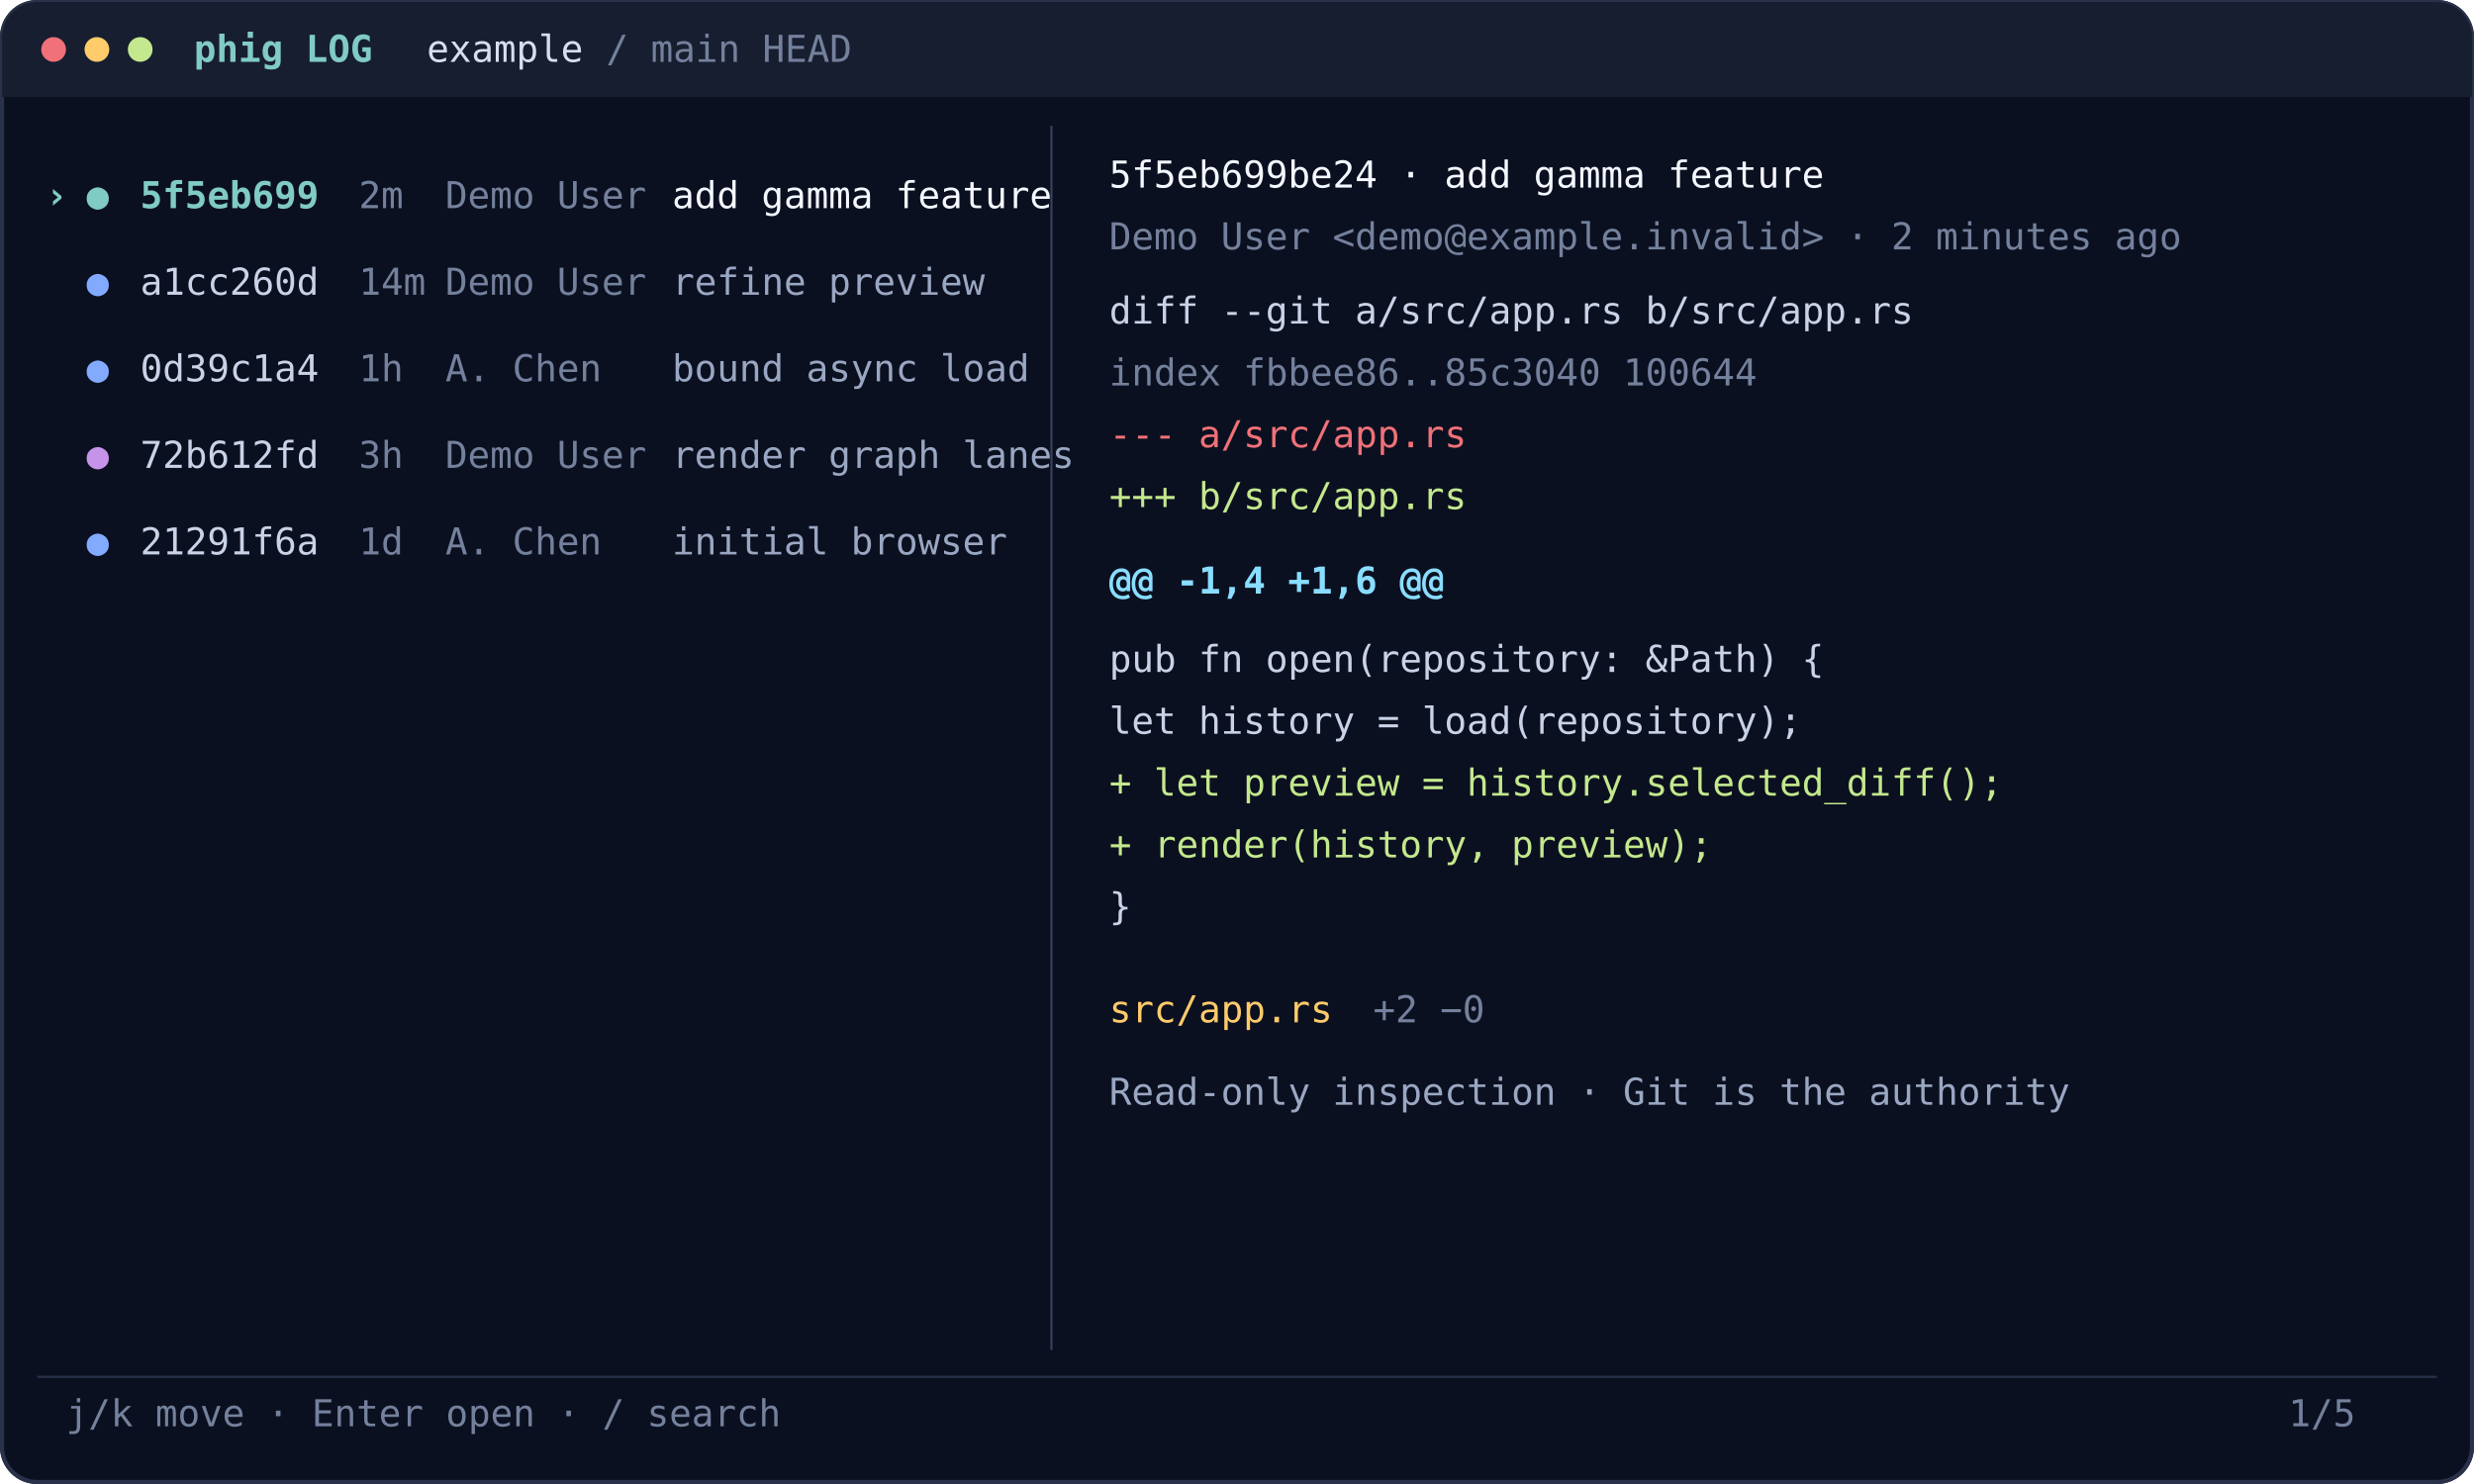
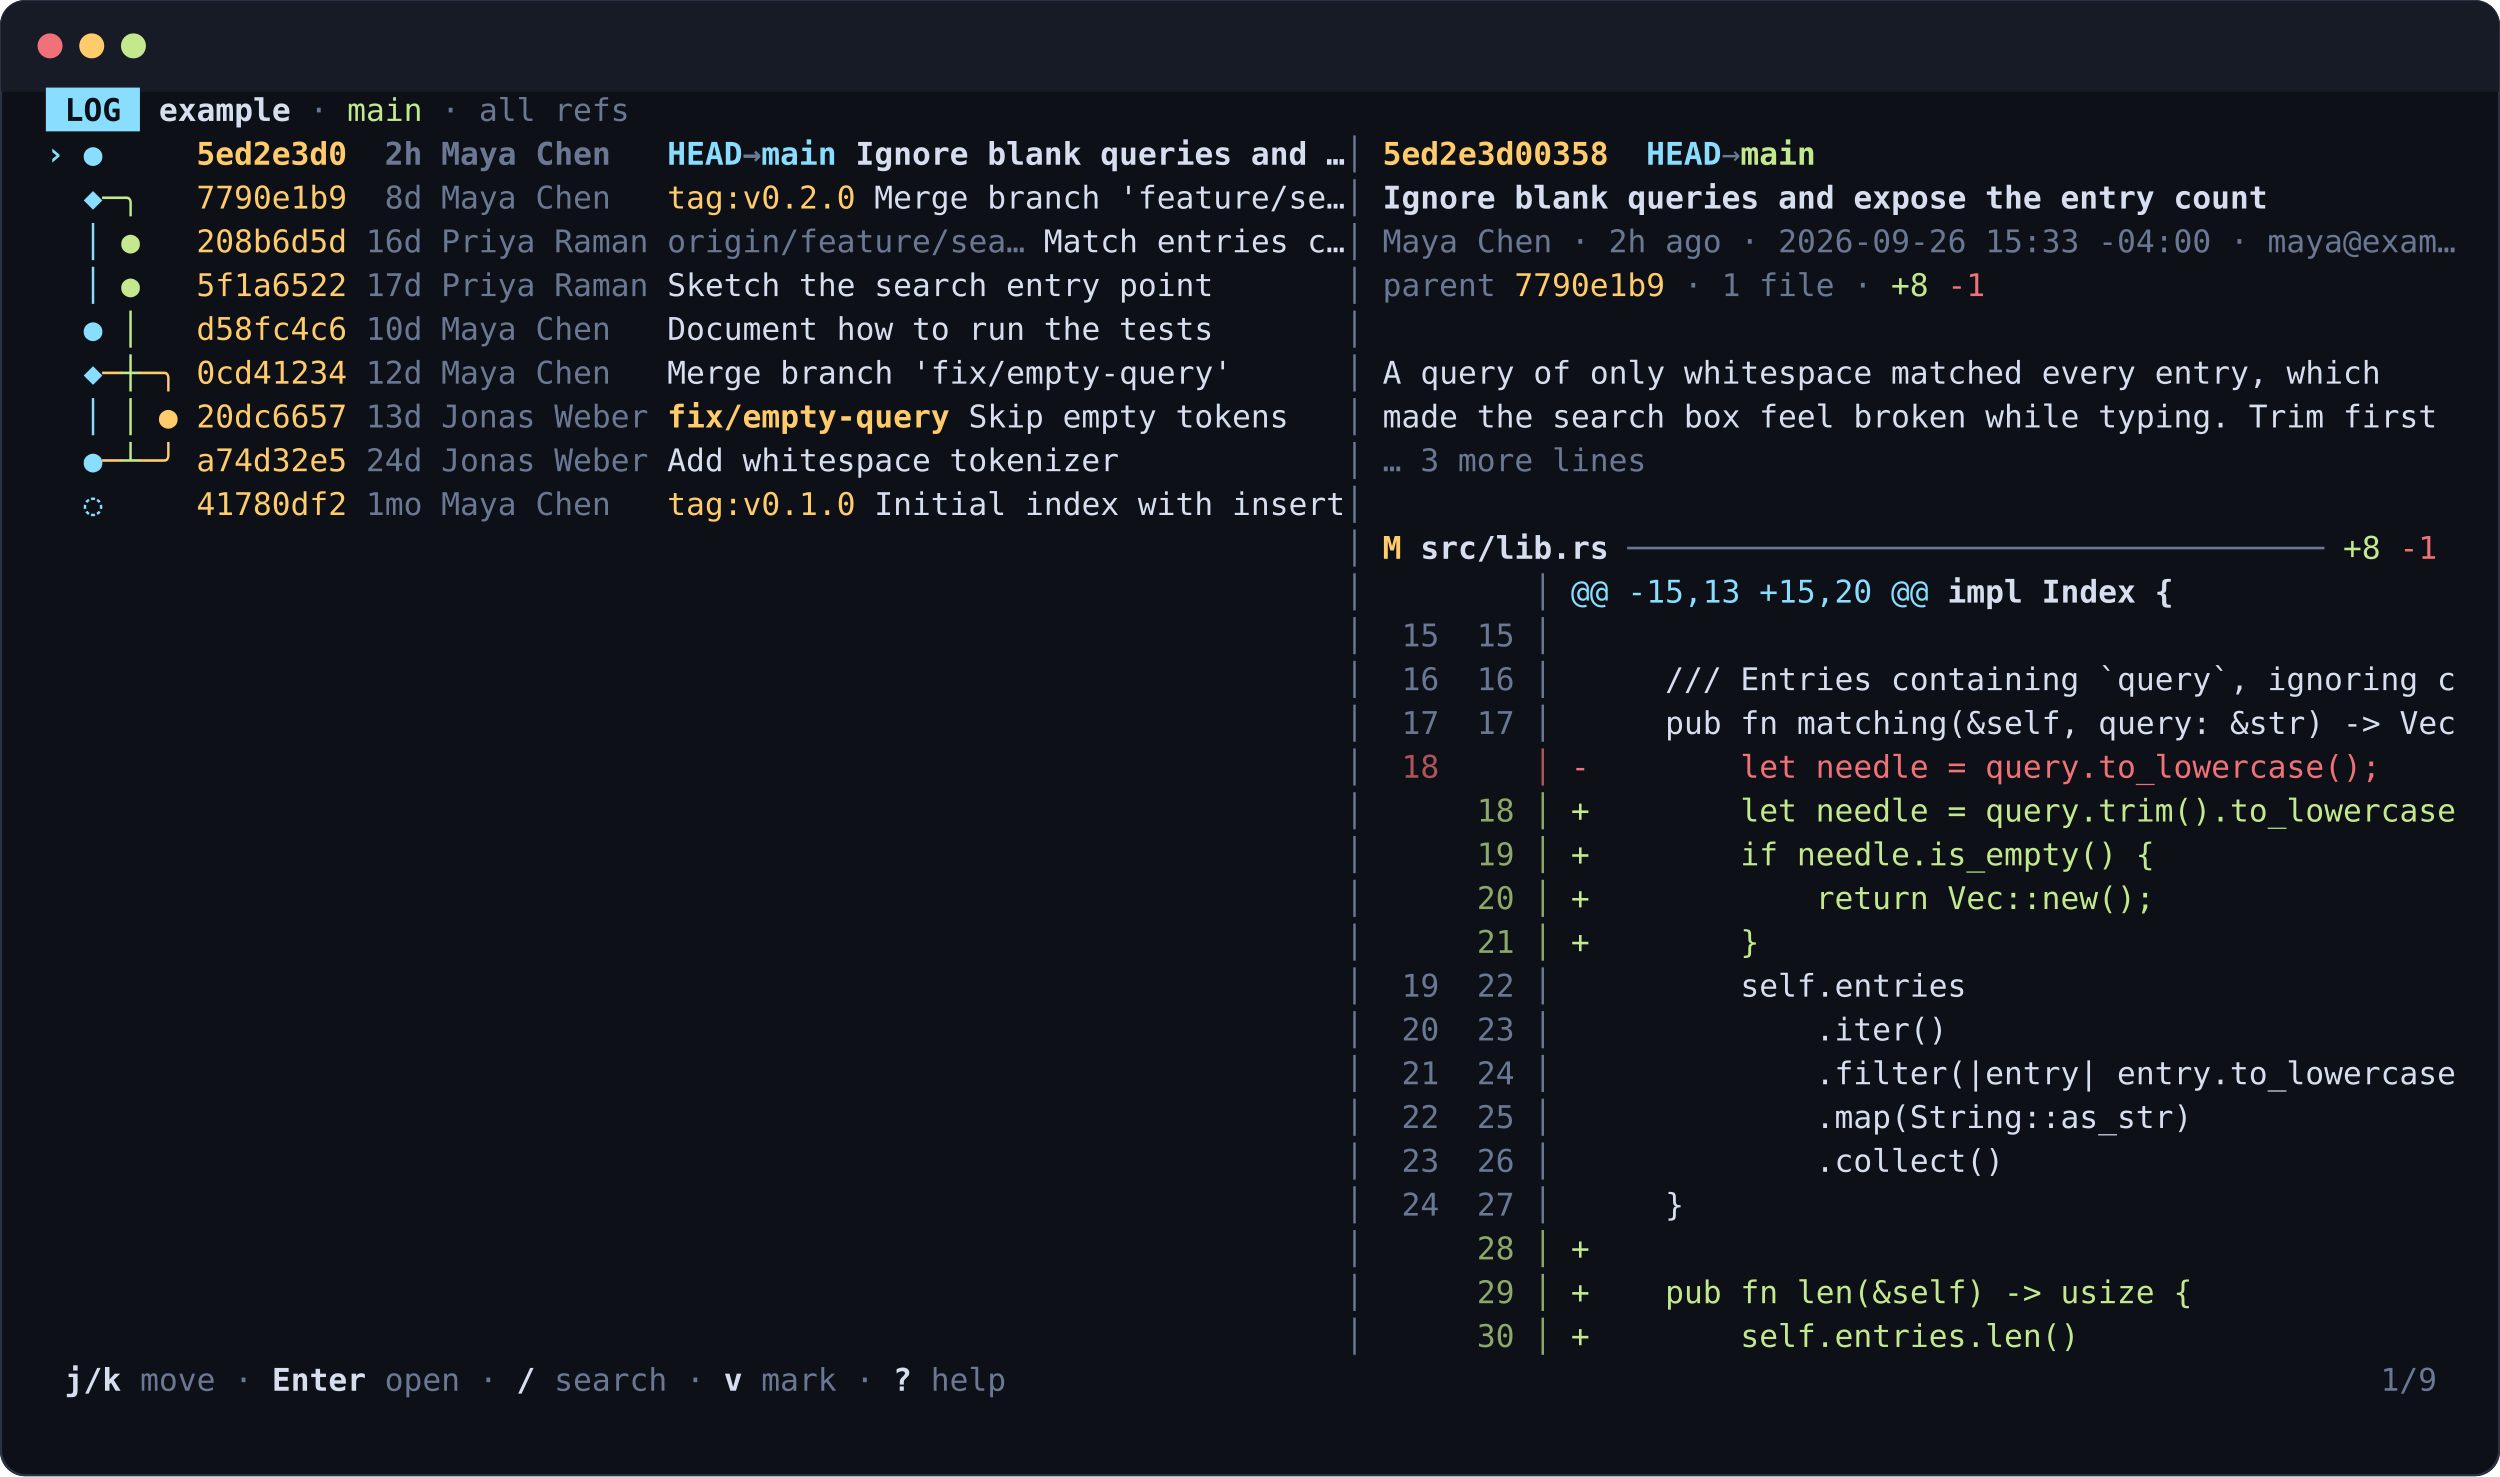
- <svg xmlns="http://www.w3.org/2000/svg" width="1200" height="720" viewBox="0 0 1200 720" role="img" aria-labelledby="title desc">
-   <rect width="1200" height="720" rx="18" fill="#0b1020" />
-   <rect x="1" y="1" width="1198" height="718" rx="17" fill="none" stroke="#29324a" stroke-width="2" />
-   <rect x="1" y="1" width="1198" height="46" rx="17" fill="#171e30" />
-   <rect x="1" y="30" width="1198" height="17" fill="#171e30" />
-   <circle cx="26" cy="24" r="6" fill="#f07178" />
-   <circle cx="47" cy="24" r="6" fill="#ffcb6b" />
-   <circle cx="68" cy="24" r="6" fill="#c3e88d" />
-   <g font-family="ui-monospace, SFMono-Regular, Menlo, Consolas, monospace" font-size="18">
-     <text x="94" y="30" fill="#80cbc4" font-weight="700">phig  LOG</text>
-     <text x="207" y="30" fill="#d7deef">example</text>
-     <text x="294" y="30" fill="#74819c">/ main  HEAD</text>
-     <line x1="510" y1="61" x2="510" y2="655" stroke="#38425a" stroke-width="1" />
-     <text x="22" y="101" fill="#80cbc4" font-weight="700">›</text>
-     <text x="42" y="101" fill="#80cbc4">●</text>
-     <text x="68" y="101" fill="#80cbc4" font-weight="700">5f5eb699</text>
-     <text x="174" y="101" fill="#74819c">2m</text>
-     <text x="216" y="101" fill="#74819c">Demo User</text>
-     <text x="326" y="101" fill="#f4f7ff">add gamma feature</text>
-     <text x="42" y="143" fill="#82aaff">●</text>
-     <text x="68" y="143" fill="#c9d2e6">a1cc260d</text>
-     <text x="174" y="143" fill="#74819c">14m</text>
-     <text x="216" y="143" fill="#74819c">Demo User</text>
-     <text x="326" y="143" fill="#9aa7c2">refine preview</text>
-     <text x="42" y="185" fill="#82aaff">●</text>
-     <text x="68" y="185" fill="#c9d2e6">0d39c1a4</text>
-     <text x="174" y="185" fill="#74819c">1h</text>
-     <text x="216" y="185" fill="#74819c">A. Chen</text>
-     <text x="326" y="185" fill="#9aa7c2">bound async load</text>
-     <text x="42" y="227" fill="#c792ea">●</text>
-     <text x="68" y="227" fill="#c9d2e6">72b612fd</text>
-     <text x="174" y="227" fill="#74819c">3h</text>
-     <text x="216" y="227" fill="#74819c">Demo User</text>
-     <text x="326" y="227" fill="#9aa7c2">render graph lanes</text>
-     <text x="42" y="269" fill="#82aaff">●</text>
-     <text x="68" y="269" fill="#c9d2e6">21291f6a</text>
-     <text x="174" y="269" fill="#74819c">1d</text>
-     <text x="216" y="269" fill="#74819c">A. Chen</text>
-     <text x="326" y="269" fill="#9aa7c2">initial browser</text>
-     <text x="538" y="91" fill="#f4f7ff">5f5eb699be24 · add gamma feature</text>
-     <text x="538" y="121" fill="#74819c">Demo User &lt;demo@example.invalid&gt; · 2 minutes ago</text>
-     <text x="538" y="157" fill="#c9d2e6">diff --git a/src/app.rs b/src/app.rs</text>
-     <text x="538" y="187" fill="#74819c">index fbbee86..85c3040 100644</text>
-     <text x="538" y="217" fill="#f07178">--- a/src/app.rs</text>
-     <text x="538" y="247" fill="#c3e88d">+++ b/src/app.rs</text>
-     <text x="538" y="288" fill="#89ddff" font-weight="700">@@ -1,4 +1,6 @@</text>
-     <text x="538" y="326" fill="#c9d2e6"> pub fn open(repository: &amp;Path) {</text>
-     <text x="538" y="356" fill="#c9d2e6">     let history = load(repository);</text>
-     <text x="538" y="386" fill="#c3e88d">+    let preview = history.selected_diff();</text>
-     <text x="538" y="416" fill="#c3e88d">+    render(history, preview);</text>
-     <text x="538" y="446" fill="#c9d2e6"> }</text>
-     <text x="538" y="496" fill="#ffcb6b">src/app.rs</text>
-     <text x="666" y="496" fill="#74819c">+2 −0</text>
-     <text x="538" y="536" fill="#9aa7c2">Read-only inspection · Git is the authority</text>
-     <line x1="18" y1="668" x2="1182" y2="668" stroke="#29324a" stroke-width="1" />
-     <text x="32" y="692" fill="#74819c">j/k move · Enter open · / search</text>
-     <text x="1110" y="692" fill="#74819c">1/5</text>
+ <svg xmlns="http://www.w3.org/2000/svg" width="1199" height="708" viewBox="0 0 1199 708" role="img" aria-labelledby="title desc">
+   <rect width="1199" height="708" rx="12" fill="#0d1117" />
+   <rect x="0.5" y="0.5" width="1198" height="707" rx="12" fill="none" stroke="#2a3246" />
+   <path d="M12 0.5h1175a11.5 11.5 0 0 1 11.5 11.5v32h-1198v-32a11.5 11.5 0 0 1 11.5-11.5z" fill="#161b26" />
+   <circle cx="24" cy="22" r="6" fill="#f07178" />
+   <circle cx="44" cy="22" r="6" fill="#ffcb6b" />
+   <circle cx="64" cy="22" r="6" fill="#c3e88d" />
+   <g font-family="ui-monospace, SFMono-Regular, Menlo, Consolas, monospace" font-size="15" xml:space="preserve">
+     <rect x="22.0" y="42.0" width="45.1" height="21" fill="#89ddff" />
+     <text x="31.0" y="58.0" fill="#0d1117" font-weight="700" textLength="27.1" lengthAdjust="spacingAndGlyphs">LOG</text>
+     <text x="76.2" y="58.0" fill="#d7deef" font-weight="700" textLength="63.2" lengthAdjust="spacingAndGlyphs">example</text>
+     <text x="148.4" y="58.0" fill="#6b7894">·</text>
+     <text x="166.5" y="58.0" fill="#c3e88d" textLength="36.1" lengthAdjust="spacingAndGlyphs">main</text>
+     <text x="211.6" y="58.0" fill="#6b7894">·</text>
+     <text x="229.7" y="58.0" fill="#6b7894" textLength="27.1" lengthAdjust="spacingAndGlyphs">all</text>
+     <text x="265.8" y="58.0" fill="#6b7894" textLength="36.1" lengthAdjust="spacingAndGlyphs">refs</text>
+     <text x="22.0" y="79.0" fill="#89ddff" font-weight="700">›</text>
+     <text x="40.1" y="79.0" fill="#89ddff" font-weight="700">●</text>
+     <text x="94.2" y="79.0" fill="#ffcb6b" font-weight="700" textLength="72.2" lengthAdjust="spacingAndGlyphs">5ed2e3d0</text>
+     <text x="184.5" y="79.0" fill="#6b7894" font-weight="700" textLength="18.1" lengthAdjust="spacingAndGlyphs">2h</text>
+     <text x="211.6" y="79.0" fill="#6b7894" font-weight="700" textLength="36.1" lengthAdjust="spacingAndGlyphs">Maya</text>
+     <text x="256.8" y="79.0" fill="#6b7894" font-weight="700" textLength="36.1" lengthAdjust="spacingAndGlyphs">Chen</text>
+     <text x="320.0" y="79.0" fill="#89ddff" font-weight="700" textLength="36.1" lengthAdjust="spacingAndGlyphs">HEAD</text>
+     <text x="356.1" y="79.0" fill="#6b7894" font-weight="700">→</text>
+     <text x="365.1" y="79.0" fill="#89ddff" font-weight="700" textLength="36.1" lengthAdjust="spacingAndGlyphs">main</text>
+     <text x="410.3" y="79.0" fill="#d7deef" font-weight="700" textLength="54.2" lengthAdjust="spacingAndGlyphs">Ignore</text>
+     <text x="473.5" y="79.0" fill="#d7deef" font-weight="700" textLength="45.1" lengthAdjust="spacingAndGlyphs">blank</text>
+     <text x="527.7" y="79.0" fill="#d7deef" font-weight="700" textLength="63.2" lengthAdjust="spacingAndGlyphs">queries</text>
+     <text x="599.9" y="79.0" fill="#d7deef" font-weight="700" textLength="27.1" lengthAdjust="spacingAndGlyphs">and</text>
+     <text x="636.0" y="79.0" fill="#d7deef" font-weight="700">…</text>
+     <text x="645.1" y="79.0" fill="#6b7894">│</text>
+     <text x="663.1" y="79.0" fill="#ffcb6b" font-weight="700" textLength="108.4" lengthAdjust="spacingAndGlyphs">5ed2e3d00358</text>
+     <text x="789.5" y="79.0" fill="#89ddff" font-weight="700" textLength="36.1" lengthAdjust="spacingAndGlyphs">HEAD</text>
+     <text x="825.7" y="79.0" fill="#6b7894">→</text>
+     <text x="834.7" y="79.0" fill="#c3e88d" font-weight="700" textLength="36.1" lengthAdjust="spacingAndGlyphs">main</text>
+     <text x="40.1" y="100.0" fill="#89ddff" font-weight="700">◆</text>
+     <text x="49.1" y="100.0" fill="#c3e88d" textLength="18.1" lengthAdjust="spacingAndGlyphs">─╮</text>
+     <text x="94.2" y="100.0" fill="#ffcb6b" textLength="72.2" lengthAdjust="spacingAndGlyphs">7790e1b9</text>
+     <text x="184.5" y="100.0" fill="#6b7894" textLength="18.1" lengthAdjust="spacingAndGlyphs">8d</text>
+     <text x="211.6" y="100.0" fill="#6b7894" textLength="36.1" lengthAdjust="spacingAndGlyphs">Maya</text>
+     <text x="256.8" y="100.0" fill="#6b7894" textLength="36.1" lengthAdjust="spacingAndGlyphs">Chen</text>
+     <text x="320.0" y="100.0" fill="#ffcb6b" textLength="90.3" lengthAdjust="spacingAndGlyphs">tag:v0.2.0</text>
+     <text x="419.3" y="100.0" fill="#d7deef" textLength="45.1" lengthAdjust="spacingAndGlyphs">Merge</text>
+     <text x="473.5" y="100.0" fill="#d7deef" textLength="54.2" lengthAdjust="spacingAndGlyphs">branch</text>
+     <text x="536.7" y="100.0" fill="#d7deef" textLength="108.4" lengthAdjust="spacingAndGlyphs">'feature/se…</text>
+     <text x="645.1" y="100.0" fill="#6b7894">│</text>
+     <text x="663.1" y="100.0" fill="#d7deef" font-weight="700" textLength="54.2" lengthAdjust="spacingAndGlyphs">Ignore</text>
+     <text x="726.3" y="100.0" fill="#d7deef" font-weight="700" textLength="45.1" lengthAdjust="spacingAndGlyphs">blank</text>
+     <text x="780.5" y="100.0" fill="#d7deef" font-weight="700" textLength="63.2" lengthAdjust="spacingAndGlyphs">queries</text>
+     <text x="852.8" y="100.0" fill="#d7deef" font-weight="700" textLength="27.1" lengthAdjust="spacingAndGlyphs">and</text>
+     <text x="888.9" y="100.0" fill="#d7deef" font-weight="700" textLength="54.2" lengthAdjust="spacingAndGlyphs">expose</text>
+     <text x="952.1" y="100.0" fill="#d7deef" font-weight="700" textLength="27.1" lengthAdjust="spacingAndGlyphs">the</text>
+     <text x="988.2" y="100.0" fill="#d7deef" font-weight="700" textLength="45.1" lengthAdjust="spacingAndGlyphs">entry</text>
+     <text x="1042.4" y="100.0" fill="#d7deef" font-weight="700" textLength="45.1" lengthAdjust="spacingAndGlyphs">count</text>
+     <text x="40.1" y="121.0" fill="#89ddff" font-weight="700">│</text>
+     <text x="58.1" y="121.0" fill="#c3e88d">●</text>
+     <text x="94.2" y="121.0" fill="#ffcb6b" textLength="72.2" lengthAdjust="spacingAndGlyphs">208b6d5d</text>
+     <text x="175.5" y="121.0" fill="#6b7894" textLength="27.1" lengthAdjust="spacingAndGlyphs">16d</text>
+     <text x="211.6" y="121.0" fill="#6b7894" textLength="45.1" lengthAdjust="spacingAndGlyphs">Priya</text>
+     <text x="265.8" y="121.0" fill="#6b7894" textLength="45.1" lengthAdjust="spacingAndGlyphs">Raman</text>
+     <text x="320.0" y="121.0" fill="#6b7894" textLength="171.6" lengthAdjust="spacingAndGlyphs">origin/feature/sea…</text>
+     <text x="500.6" y="121.0" fill="#d7deef" textLength="45.1" lengthAdjust="spacingAndGlyphs">Match</text>
+     <text x="554.8" y="121.0" fill="#d7deef" textLength="63.2" lengthAdjust="spacingAndGlyphs">entries</text>
+     <text x="627.0" y="121.0" fill="#d7deef" textLength="18.1" lengthAdjust="spacingAndGlyphs">c…</text>
+     <text x="645.1" y="121.0" fill="#6b7894">│</text>
+     <text x="663.1" y="121.0" fill="#6b7894" textLength="36.1" lengthAdjust="spacingAndGlyphs">Maya</text>
+     <text x="708.3" y="121.0" fill="#6b7894" textLength="36.1" lengthAdjust="spacingAndGlyphs">Chen</text>
+     <text x="753.4" y="121.0" fill="#6b7894">·</text>
+     <text x="771.5" y="121.0" fill="#6b7894" textLength="18.1" lengthAdjust="spacingAndGlyphs">2h</text>
+     <text x="798.6" y="121.0" fill="#6b7894" textLength="27.1" lengthAdjust="spacingAndGlyphs">ago</text>
+     <text x="834.7" y="121.0" fill="#6b7894">·</text>
+     <text x="852.8" y="121.0" fill="#6b7894" textLength="90.3" lengthAdjust="spacingAndGlyphs">2026-09-26</text>
+     <text x="952.1" y="121.0" fill="#6b7894" textLength="45.1" lengthAdjust="spacingAndGlyphs">15:33</text>
+     <text x="1006.3" y="121.0" fill="#6b7894" textLength="54.2" lengthAdjust="spacingAndGlyphs">-04:00</text>
+     <text x="1069.5" y="121.0" fill="#6b7894">·</text>
+     <text x="1087.5" y="121.0" fill="#6b7894" textLength="90.3" lengthAdjust="spacingAndGlyphs">maya@exam…</text>
+     <text x="40.1" y="142.0" fill="#89ddff" font-weight="700">│</text>
+     <text x="58.1" y="142.0" fill="#c3e88d">●</text>
+     <text x="94.2" y="142.0" fill="#ffcb6b" textLength="72.2" lengthAdjust="spacingAndGlyphs">5f1a6522</text>
+     <text x="175.5" y="142.0" fill="#6b7894" textLength="27.1" lengthAdjust="spacingAndGlyphs">17d</text>
+     <text x="211.6" y="142.0" fill="#6b7894" textLength="45.1" lengthAdjust="spacingAndGlyphs">Priya</text>
+     <text x="265.8" y="142.0" fill="#6b7894" textLength="45.1" lengthAdjust="spacingAndGlyphs">Raman</text>
+     <text x="320.0" y="142.0" fill="#d7deef" textLength="54.2" lengthAdjust="spacingAndGlyphs">Sketch</text>
+     <text x="383.2" y="142.0" fill="#d7deef" textLength="27.1" lengthAdjust="spacingAndGlyphs">the</text>
+     <text x="419.3" y="142.0" fill="#d7deef" textLength="54.2" lengthAdjust="spacingAndGlyphs">search</text>
+     <text x="482.5" y="142.0" fill="#d7deef" textLength="45.1" lengthAdjust="spacingAndGlyphs">entry</text>
+     <text x="536.7" y="142.0" fill="#d7deef" textLength="45.1" lengthAdjust="spacingAndGlyphs">point</text>
+     <text x="645.1" y="142.0" fill="#6b7894">│</text>
+     <text x="663.1" y="142.0" fill="#6b7894" textLength="54.2" lengthAdjust="spacingAndGlyphs">parent</text>
+     <text x="726.3" y="142.0" fill="#ffcb6b" textLength="72.2" lengthAdjust="spacingAndGlyphs">7790e1b9</text>
+     <text x="807.6" y="142.0" fill="#6b7894">·</text>
+     <text x="825.7" y="142.0" fill="#6b7894">1</text>
+     <text x="843.7" y="142.0" fill="#6b7894" textLength="36.1" lengthAdjust="spacingAndGlyphs">file</text>
+     <text x="888.9" y="142.0" fill="#6b7894">·</text>
+     <text x="906.9" y="142.0" fill="#c3e88d" textLength="18.1" lengthAdjust="spacingAndGlyphs">+8</text>
+     <text x="934.0" y="142.0" fill="#f07178" textLength="18.1" lengthAdjust="spacingAndGlyphs">-1</text>
+     <text x="40.1" y="163.0" fill="#89ddff" font-weight="700">●</text>
+     <text x="58.1" y="163.0" fill="#c3e88d">│</text>
+     <text x="94.2" y="163.0" fill="#ffcb6b" textLength="72.2" lengthAdjust="spacingAndGlyphs">d58fc4c6</text>
+     <text x="175.5" y="163.0" fill="#6b7894" textLength="27.1" lengthAdjust="spacingAndGlyphs">10d</text>
+     <text x="211.6" y="163.0" fill="#6b7894" textLength="36.1" lengthAdjust="spacingAndGlyphs">Maya</text>
+     <text x="256.8" y="163.0" fill="#6b7894" textLength="36.1" lengthAdjust="spacingAndGlyphs">Chen</text>
+     <text x="320.0" y="163.0" fill="#d7deef" textLength="72.2" lengthAdjust="spacingAndGlyphs">Document</text>
+     <text x="401.3" y="163.0" fill="#d7deef" textLength="27.1" lengthAdjust="spacingAndGlyphs">how</text>
+     <text x="437.4" y="163.0" fill="#d7deef" textLength="18.1" lengthAdjust="spacingAndGlyphs">to</text>
+     <text x="464.5" y="163.0" fill="#d7deef" textLength="27.1" lengthAdjust="spacingAndGlyphs">run</text>
+     <text x="500.6" y="163.0" fill="#d7deef" textLength="27.1" lengthAdjust="spacingAndGlyphs">the</text>
+     <text x="536.7" y="163.0" fill="#d7deef" textLength="45.1" lengthAdjust="spacingAndGlyphs">tests</text>
+     <text x="645.1" y="163.0" fill="#6b7894">│</text>
+     <text x="40.1" y="184.0" fill="#89ddff" font-weight="700">◆</text>
+     <text x="49.1" y="184.0" fill="#ffcb6b">─</text>
+     <text x="58.1" y="184.0" fill="#c3e88d">┼</text>
+     <text x="67.2" y="184.0" fill="#ffcb6b" textLength="18.1" lengthAdjust="spacingAndGlyphs">─╮</text>
+     <text x="94.2" y="184.0" fill="#ffcb6b" textLength="72.2" lengthAdjust="spacingAndGlyphs">0cd41234</text>
+     <text x="175.5" y="184.0" fill="#6b7894" textLength="27.1" lengthAdjust="spacingAndGlyphs">12d</text>
+     <text x="211.6" y="184.0" fill="#6b7894" textLength="36.1" lengthAdjust="spacingAndGlyphs">Maya</text>
+     <text x="256.8" y="184.0" fill="#6b7894" textLength="36.1" lengthAdjust="spacingAndGlyphs">Chen</text>
+     <text x="320.0" y="184.0" fill="#d7deef" textLength="45.1" lengthAdjust="spacingAndGlyphs">Merge</text>
+     <text x="374.2" y="184.0" fill="#d7deef" textLength="54.2" lengthAdjust="spacingAndGlyphs">branch</text>
+     <text x="437.4" y="184.0" fill="#d7deef" textLength="153.5" lengthAdjust="spacingAndGlyphs">'fix/empty-query'</text>
+     <text x="645.1" y="184.0" fill="#6b7894">│</text>
+     <text x="663.1" y="184.0" fill="#d7deef">A</text>
+     <text x="681.2" y="184.0" fill="#d7deef" textLength="45.1" lengthAdjust="spacingAndGlyphs">query</text>
+     <text x="735.4" y="184.0" fill="#d7deef" textLength="18.1" lengthAdjust="spacingAndGlyphs">of</text>
+     <text x="762.5" y="184.0" fill="#d7deef" textLength="36.1" lengthAdjust="spacingAndGlyphs">only</text>
+     <text x="807.6" y="184.0" fill="#d7deef" textLength="90.3" lengthAdjust="spacingAndGlyphs">whitespace</text>
+     <text x="906.9" y="184.0" fill="#d7deef" textLength="63.2" lengthAdjust="spacingAndGlyphs">matched</text>
+     <text x="979.2" y="184.0" fill="#d7deef" textLength="45.1" lengthAdjust="spacingAndGlyphs">every</text>
+     <text x="1033.4" y="184.0" fill="#d7deef" textLength="54.2" lengthAdjust="spacingAndGlyphs">entry,</text>
+     <text x="1096.6" y="184.0" fill="#d7deef" textLength="45.1" lengthAdjust="spacingAndGlyphs">which</text>
+     <text x="40.1" y="205.0" fill="#89ddff" font-weight="700">│</text>
+     <text x="58.1" y="205.0" fill="#c3e88d">│</text>
+     <text x="76.2" y="205.0" fill="#ffcb6b">●</text>
+     <text x="94.2" y="205.0" fill="#ffcb6b" textLength="72.2" lengthAdjust="spacingAndGlyphs">20dc6657</text>
+     <text x="175.5" y="205.0" fill="#6b7894" textLength="27.1" lengthAdjust="spacingAndGlyphs">13d</text>
+     <text x="211.6" y="205.0" fill="#6b7894" textLength="45.1" lengthAdjust="spacingAndGlyphs">Jonas</text>
+     <text x="265.8" y="205.0" fill="#6b7894" textLength="45.1" lengthAdjust="spacingAndGlyphs">Weber</text>
+     <text x="320.0" y="205.0" fill="#ffcb6b" font-weight="700" textLength="135.4" lengthAdjust="spacingAndGlyphs">fix/empty-query</text>
+     <text x="464.5" y="205.0" fill="#d7deef" textLength="36.1" lengthAdjust="spacingAndGlyphs">Skip</text>
+     <text x="509.6" y="205.0" fill="#d7deef" textLength="45.1" lengthAdjust="spacingAndGlyphs">empty</text>
+     <text x="563.8" y="205.0" fill="#d7deef" textLength="54.2" lengthAdjust="spacingAndGlyphs">tokens</text>
+     <text x="645.1" y="205.0" fill="#6b7894">│</text>
+     <text x="663.1" y="205.0" fill="#d7deef" textLength="36.1" lengthAdjust="spacingAndGlyphs">made</text>
+     <text x="708.3" y="205.0" fill="#d7deef" textLength="27.1" lengthAdjust="spacingAndGlyphs">the</text>
+     <text x="744.4" y="205.0" fill="#d7deef" textLength="54.2" lengthAdjust="spacingAndGlyphs">search</text>
+     <text x="807.6" y="205.0" fill="#d7deef" textLength="27.1" lengthAdjust="spacingAndGlyphs">box</text>
+     <text x="843.7" y="205.0" fill="#d7deef" textLength="36.1" lengthAdjust="spacingAndGlyphs">feel</text>
+     <text x="888.9" y="205.0" fill="#d7deef" textLength="54.2" lengthAdjust="spacingAndGlyphs">broken</text>
+     <text x="952.1" y="205.0" fill="#d7deef" textLength="45.1" lengthAdjust="spacingAndGlyphs">while</text>
+     <text x="1006.3" y="205.0" fill="#d7deef" textLength="63.2" lengthAdjust="spacingAndGlyphs">typing.</text>
+     <text x="1078.5" y="205.0" fill="#d7deef" textLength="36.1" lengthAdjust="spacingAndGlyphs">Trim</text>
+     <text x="1123.7" y="205.0" fill="#d7deef" textLength="45.1" lengthAdjust="spacingAndGlyphs">first</text>
+     <text x="40.1" y="226.0" fill="#89ddff" font-weight="700">●</text>
+     <text x="49.1" y="226.0" fill="#ffcb6b">─</text>
+     <text x="58.1" y="226.0" fill="#c3e88d">┴</text>
+     <text x="67.2" y="226.0" fill="#ffcb6b" textLength="18.1" lengthAdjust="spacingAndGlyphs">─╯</text>
+     <text x="94.2" y="226.0" fill="#ffcb6b" textLength="72.2" lengthAdjust="spacingAndGlyphs">a74d32e5</text>
+     <text x="175.5" y="226.0" fill="#6b7894" textLength="27.1" lengthAdjust="spacingAndGlyphs">24d</text>
+     <text x="211.6" y="226.0" fill="#6b7894" textLength="45.1" lengthAdjust="spacingAndGlyphs">Jonas</text>
+     <text x="265.8" y="226.0" fill="#6b7894" textLength="45.1" lengthAdjust="spacingAndGlyphs">Weber</text>
+     <text x="320.0" y="226.0" fill="#d7deef" textLength="27.1" lengthAdjust="spacingAndGlyphs">Add</text>
+     <text x="356.1" y="226.0" fill="#d7deef" textLength="90.3" lengthAdjust="spacingAndGlyphs">whitespace</text>
+     <text x="455.4" y="226.0" fill="#d7deef" textLength="81.3" lengthAdjust="spacingAndGlyphs">tokenizer</text>
+     <text x="645.1" y="226.0" fill="#6b7894">│</text>
+     <text x="663.1" y="226.0" fill="#6b7894">…</text>
+     <text x="681.2" y="226.0" fill="#6b7894">3</text>
+     <text x="699.2" y="226.0" fill="#6b7894" textLength="36.1" lengthAdjust="spacingAndGlyphs">more</text>
+     <text x="744.4" y="226.0" fill="#6b7894" textLength="45.1" lengthAdjust="spacingAndGlyphs">lines</text>
+     <text x="40.1" y="247.0" fill="#89ddff" font-weight="700">◌</text>
+     <text x="94.2" y="247.0" fill="#ffcb6b" textLength="72.2" lengthAdjust="spacingAndGlyphs">41780df2</text>
+     <text x="175.5" y="247.0" fill="#6b7894" textLength="27.1" lengthAdjust="spacingAndGlyphs">1mo</text>
+     <text x="211.6" y="247.0" fill="#6b7894" textLength="36.1" lengthAdjust="spacingAndGlyphs">Maya</text>
+     <text x="256.8" y="247.0" fill="#6b7894" textLength="36.1" lengthAdjust="spacingAndGlyphs">Chen</text>
+     <text x="320.0" y="247.0" fill="#ffcb6b" textLength="90.3" lengthAdjust="spacingAndGlyphs">tag:v0.1.0</text>
+     <text x="419.3" y="247.0" fill="#d7deef" textLength="63.2" lengthAdjust="spacingAndGlyphs">Initial</text>
+     <text x="491.6" y="247.0" fill="#d7deef" textLength="45.1" lengthAdjust="spacingAndGlyphs">index</text>
+     <text x="545.7" y="247.0" fill="#d7deef" textLength="36.1" lengthAdjust="spacingAndGlyphs">with</text>
+     <text x="590.9" y="247.0" fill="#d7deef" textLength="54.2" lengthAdjust="spacingAndGlyphs">insert</text>
+     <text x="645.1" y="247.0" fill="#6b7894">│</text>
+     <text x="645.1" y="268.0" fill="#6b7894">│</text>
+     <text x="663.1" y="268.0" fill="#ffcb6b" font-weight="700">M</text>
+     <text x="681.2" y="268.0" fill="#d7deef" font-weight="700" textLength="90.3" lengthAdjust="spacingAndGlyphs">src/lib.rs</text>
+     <text x="780.5" y="268.0" fill="#6b7894" textLength="334.1" lengthAdjust="spacingAndGlyphs">─────────────────────────────────────</text>
+     <text x="1123.7" y="268.0" fill="#c3e88d" textLength="18.1" lengthAdjust="spacingAndGlyphs">+8</text>
+     <text x="1150.8" y="268.0" fill="#f07178" textLength="18.1" lengthAdjust="spacingAndGlyphs">-1</text>
+     <text x="645.1" y="289.0" fill="#6b7894">│</text>
+     <text x="735.4" y="289.0" fill="#6b7894">│</text>
+     <text x="753.4" y="289.0" fill="#89ddff" textLength="18.1" lengthAdjust="spacingAndGlyphs">@@</text>
+     <text x="780.5" y="289.0" fill="#89ddff" textLength="54.2" lengthAdjust="spacingAndGlyphs">-15,13</text>
+     <text x="843.7" y="289.0" fill="#89ddff" textLength="54.2" lengthAdjust="spacingAndGlyphs">+15,20</text>
+     <text x="906.9" y="289.0" fill="#89ddff" textLength="18.1" lengthAdjust="spacingAndGlyphs">@@</text>
+     <text x="934.0" y="289.0" fill="#d7deef" font-weight="700" textLength="36.1" lengthAdjust="spacingAndGlyphs">impl</text>
+     <text x="979.2" y="289.0" fill="#d7deef" font-weight="700" textLength="45.1" lengthAdjust="spacingAndGlyphs">Index</text>
+     <text x="1033.4" y="289.0" fill="#d7deef" font-weight="700">{</text>
+     <text x="645.1" y="310.0" fill="#6b7894">│</text>
+     <text x="672.2" y="310.0" fill="#6b7894" textLength="18.1" lengthAdjust="spacingAndGlyphs">15</text>
+     <text x="708.3" y="310.0" fill="#6b7894" textLength="18.1" lengthAdjust="spacingAndGlyphs">15</text>
+     <text x="735.4" y="310.0" fill="#6b7894">│</text>
+     <text x="645.1" y="331.0" fill="#6b7894">│</text>
+     <text x="672.2" y="331.0" fill="#6b7894" textLength="18.1" lengthAdjust="spacingAndGlyphs">16</text>
+     <text x="708.3" y="331.0" fill="#6b7894" textLength="18.1" lengthAdjust="spacingAndGlyphs">16</text>
+     <text x="735.4" y="331.0" fill="#6b7894">│</text>
+     <text x="798.6" y="331.0" fill="#d7deef" textLength="27.1" lengthAdjust="spacingAndGlyphs">///</text>
+     <text x="834.7" y="331.0" fill="#d7deef" textLength="63.2" lengthAdjust="spacingAndGlyphs">Entries</text>
+     <text x="906.9" y="331.0" fill="#d7deef" textLength="90.3" lengthAdjust="spacingAndGlyphs">containing</text>
+     <text x="1006.3" y="331.0" fill="#d7deef" textLength="72.2" lengthAdjust="spacingAndGlyphs">`query`,</text>
+     <text x="1087.5" y="331.0" fill="#d7deef" textLength="72.2" lengthAdjust="spacingAndGlyphs">ignoring</text>
+     <text x="1168.8" y="331.0" fill="#d7deef">c</text>
+     <text x="645.1" y="352.0" fill="#6b7894">│</text>
+     <text x="672.2" y="352.0" fill="#6b7894" textLength="18.1" lengthAdjust="spacingAndGlyphs">17</text>
+     <text x="708.3" y="352.0" fill="#6b7894" textLength="18.1" lengthAdjust="spacingAndGlyphs">17</text>
+     <text x="735.4" y="352.0" fill="#6b7894">│</text>
+     <text x="798.6" y="352.0" fill="#d7deef" textLength="27.1" lengthAdjust="spacingAndGlyphs">pub</text>
+     <text x="834.7" y="352.0" fill="#d7deef" textLength="18.1" lengthAdjust="spacingAndGlyphs">fn</text>
+     <text x="861.8" y="352.0" fill="#d7deef" textLength="135.4" lengthAdjust="spacingAndGlyphs">matching(&amp;self,</text>
+     <text x="1006.3" y="352.0" fill="#d7deef" textLength="54.2" lengthAdjust="spacingAndGlyphs">query:</text>
+     <text x="1069.5" y="352.0" fill="#d7deef" textLength="45.1" lengthAdjust="spacingAndGlyphs">&amp;str)</text>
+     <text x="1123.7" y="352.0" fill="#d7deef" textLength="18.1" lengthAdjust="spacingAndGlyphs">-&gt;</text>
+     <text x="1150.8" y="352.0" fill="#d7deef" textLength="27.1" lengthAdjust="spacingAndGlyphs">Vec</text>
+     <text x="645.1" y="373.0" fill="#6b7894">│</text>
+     <text x="672.2" y="373.0" fill="#f07178b3" textLength="18.1" lengthAdjust="spacingAndGlyphs">18</text>
+     <text x="735.4" y="373.0" fill="#f07178b3">│</text>
+     <text x="753.4" y="373.0" fill="#f07178">-</text>
+     <text x="834.7" y="373.0" fill="#f07178" textLength="27.1" lengthAdjust="spacingAndGlyphs">let</text>
+     <text x="870.8" y="373.0" fill="#f07178" textLength="54.2" lengthAdjust="spacingAndGlyphs">needle</text>
+     <text x="934.0" y="373.0" fill="#f07178">=</text>
+     <text x="952.1" y="373.0" fill="#f07178" textLength="189.6" lengthAdjust="spacingAndGlyphs">query.to_lowercase();</text>
+     <text x="645.1" y="394.0" fill="#6b7894">│</text>
+     <text x="708.3" y="394.0" fill="#c3e88db3" textLength="18.1" lengthAdjust="spacingAndGlyphs">18</text>
+     <text x="735.4" y="394.0" fill="#c3e88db3">│</text>
+     <text x="753.4" y="394.0" fill="#c3e88d">+</text>
+     <text x="834.7" y="394.0" fill="#c3e88d" textLength="27.1" lengthAdjust="spacingAndGlyphs">let</text>
+     <text x="870.8" y="394.0" fill="#c3e88d" textLength="54.2" lengthAdjust="spacingAndGlyphs">needle</text>
+     <text x="934.0" y="394.0" fill="#c3e88d">=</text>
+     <text x="952.1" y="394.0" fill="#c3e88d" textLength="225.7" lengthAdjust="spacingAndGlyphs">query.trim().to_lowercase</text>
+     <text x="645.1" y="415.0" fill="#6b7894">│</text>
+     <text x="708.3" y="415.0" fill="#c3e88db3" textLength="18.1" lengthAdjust="spacingAndGlyphs">19</text>
+     <text x="735.4" y="415.0" fill="#c3e88db3">│</text>
+     <text x="753.4" y="415.0" fill="#c3e88d">+</text>
+     <text x="834.7" y="415.0" fill="#c3e88d" textLength="18.1" lengthAdjust="spacingAndGlyphs">if</text>
+     <text x="861.8" y="415.0" fill="#c3e88d" textLength="153.5" lengthAdjust="spacingAndGlyphs">needle.is_empty()</text>
+     <text x="1024.3" y="415.0" fill="#c3e88d">{</text>
+     <text x="645.1" y="436.0" fill="#6b7894">│</text>
+     <text x="708.3" y="436.0" fill="#c3e88db3" textLength="18.1" lengthAdjust="spacingAndGlyphs">20</text>
+     <text x="735.4" y="436.0" fill="#c3e88db3">│</text>
+     <text x="753.4" y="436.0" fill="#c3e88d">+</text>
+     <text x="870.8" y="436.0" fill="#c3e88d" textLength="54.2" lengthAdjust="spacingAndGlyphs">return</text>
+     <text x="934.0" y="436.0" fill="#c3e88d" textLength="99.3" lengthAdjust="spacingAndGlyphs">Vec::new();</text>
+     <text x="645.1" y="457.0" fill="#6b7894">│</text>
+     <text x="708.3" y="457.0" fill="#c3e88db3" textLength="18.1" lengthAdjust="spacingAndGlyphs">21</text>
+     <text x="735.4" y="457.0" fill="#c3e88db3">│</text>
+     <text x="753.4" y="457.0" fill="#c3e88d">+</text>
+     <text x="834.7" y="457.0" fill="#c3e88d">}</text>
+     <text x="645.1" y="478.0" fill="#6b7894">│</text>
+     <text x="672.2" y="478.0" fill="#6b7894" textLength="18.1" lengthAdjust="spacingAndGlyphs">19</text>
+     <text x="708.3" y="478.0" fill="#6b7894" textLength="18.1" lengthAdjust="spacingAndGlyphs">22</text>
+     <text x="735.4" y="478.0" fill="#6b7894">│</text>
+     <text x="834.7" y="478.0" fill="#d7deef" textLength="108.4" lengthAdjust="spacingAndGlyphs">self.entries</text>
+     <text x="645.1" y="499.0" fill="#6b7894">│</text>
+     <text x="672.2" y="499.0" fill="#6b7894" textLength="18.1" lengthAdjust="spacingAndGlyphs">20</text>
+     <text x="708.3" y="499.0" fill="#6b7894" textLength="18.1" lengthAdjust="spacingAndGlyphs">23</text>
+     <text x="735.4" y="499.0" fill="#6b7894">│</text>
+     <text x="870.8" y="499.0" fill="#d7deef" textLength="63.2" lengthAdjust="spacingAndGlyphs">.iter()</text>
+     <text x="645.1" y="520.0" fill="#6b7894">│</text>
+     <text x="672.2" y="520.0" fill="#6b7894" textLength="18.1" lengthAdjust="spacingAndGlyphs">21</text>
+     <text x="708.3" y="520.0" fill="#6b7894" textLength="18.1" lengthAdjust="spacingAndGlyphs">24</text>
+     <text x="735.4" y="520.0" fill="#6b7894">│</text>
+     <text x="870.8" y="520.0" fill="#d7deef" textLength="135.4" lengthAdjust="spacingAndGlyphs">.filter(|entry|</text>
+     <text x="1015.3" y="520.0" fill="#d7deef" textLength="162.5" lengthAdjust="spacingAndGlyphs">entry.to_lowercase</text>
+     <text x="645.1" y="541.0" fill="#6b7894">│</text>
+     <text x="672.2" y="541.0" fill="#6b7894" textLength="18.1" lengthAdjust="spacingAndGlyphs">22</text>
+     <text x="708.3" y="541.0" fill="#6b7894" textLength="18.1" lengthAdjust="spacingAndGlyphs">25</text>
+     <text x="735.4" y="541.0" fill="#6b7894">│</text>
+     <text x="870.8" y="541.0" fill="#d7deef" textLength="180.6" lengthAdjust="spacingAndGlyphs">.map(String::as_str)</text>
+     <text x="645.1" y="562.0" fill="#6b7894">│</text>
+     <text x="672.2" y="562.0" fill="#6b7894" textLength="18.1" lengthAdjust="spacingAndGlyphs">23</text>
+     <text x="708.3" y="562.0" fill="#6b7894" textLength="18.1" lengthAdjust="spacingAndGlyphs">26</text>
+     <text x="735.4" y="562.0" fill="#6b7894">│</text>
+     <text x="870.8" y="562.0" fill="#d7deef" textLength="90.3" lengthAdjust="spacingAndGlyphs">.collect()</text>
+     <text x="645.1" y="583.0" fill="#6b7894">│</text>
+     <text x="672.2" y="583.0" fill="#6b7894" textLength="18.1" lengthAdjust="spacingAndGlyphs">24</text>
+     <text x="708.3" y="583.0" fill="#6b7894" textLength="18.1" lengthAdjust="spacingAndGlyphs">27</text>
+     <text x="735.4" y="583.0" fill="#6b7894">│</text>
+     <text x="798.6" y="583.0" fill="#d7deef">}</text>
+     <text x="645.1" y="604.0" fill="#6b7894">│</text>
+     <text x="708.3" y="604.0" fill="#c3e88db3" textLength="18.1" lengthAdjust="spacingAndGlyphs">28</text>
+     <text x="735.4" y="604.0" fill="#c3e88db3">│</text>
+     <text x="753.4" y="604.0" fill="#c3e88d">+</text>
+     <text x="645.1" y="625.0" fill="#6b7894">│</text>
+     <text x="708.3" y="625.0" fill="#c3e88db3" textLength="18.1" lengthAdjust="spacingAndGlyphs">29</text>
+     <text x="735.4" y="625.0" fill="#c3e88db3">│</text>
+     <text x="753.4" y="625.0" fill="#c3e88d">+</text>
+     <text x="798.6" y="625.0" fill="#c3e88d" textLength="27.1" lengthAdjust="spacingAndGlyphs">pub</text>
+     <text x="834.7" y="625.0" fill="#c3e88d" textLength="18.1" lengthAdjust="spacingAndGlyphs">fn</text>
+     <text x="861.8" y="625.0" fill="#c3e88d" textLength="90.3" lengthAdjust="spacingAndGlyphs">len(&amp;self)</text>
+     <text x="961.1" y="625.0" fill="#c3e88d" textLength="18.1" lengthAdjust="spacingAndGlyphs">-&gt;</text>
+     <text x="988.2" y="625.0" fill="#c3e88d" textLength="45.1" lengthAdjust="spacingAndGlyphs">usize</text>
+     <text x="1042.4" y="625.0" fill="#c3e88d">{</text>
+     <text x="645.1" y="646.0" fill="#6b7894">│</text>
+     <text x="708.3" y="646.0" fill="#c3e88db3" textLength="18.1" lengthAdjust="spacingAndGlyphs">30</text>
+     <text x="735.4" y="646.0" fill="#c3e88db3">│</text>
+     <text x="753.4" y="646.0" fill="#c3e88d">+</text>
+     <text x="834.7" y="646.0" fill="#c3e88d" textLength="162.5" lengthAdjust="spacingAndGlyphs">self.entries.len()</text>
+     <text x="31.0" y="667.0" fill="#d7deef" font-weight="700" textLength="27.1" lengthAdjust="spacingAndGlyphs">j/k</text>
+     <text x="67.2" y="667.0" fill="#6b7894" textLength="36.1" lengthAdjust="spacingAndGlyphs">move</text>
+     <text x="112.3" y="667.0" fill="#6b7894">·</text>
+     <text x="130.4" y="667.0" fill="#d7deef" font-weight="700" textLength="45.1" lengthAdjust="spacingAndGlyphs">Enter</text>
+     <text x="184.5" y="667.0" fill="#6b7894" textLength="36.1" lengthAdjust="spacingAndGlyphs">open</text>
+     <text x="229.7" y="667.0" fill="#6b7894">·</text>
+     <text x="247.7" y="667.0" fill="#d7deef" font-weight="700">/</text>
+     <text x="265.8" y="667.0" fill="#6b7894" textLength="54.2" lengthAdjust="spacingAndGlyphs">search</text>
+     <text x="329.0" y="667.0" fill="#6b7894">·</text>
+     <text x="347.1" y="667.0" fill="#d7deef" font-weight="700">v</text>
+     <text x="365.1" y="667.0" fill="#6b7894" textLength="36.1" lengthAdjust="spacingAndGlyphs">mark</text>
+     <text x="410.3" y="667.0" fill="#6b7894">·</text>
+     <text x="428.3" y="667.0" fill="#d7deef" font-weight="700">?</text>
+     <text x="446.4" y="667.0" fill="#6b7894" textLength="36.1" lengthAdjust="spacingAndGlyphs">help</text>
+     <text x="1141.7" y="667.0" fill="#6b7894" textLength="27.1" lengthAdjust="spacingAndGlyphs">1/9</text>
  </g>
</svg>
